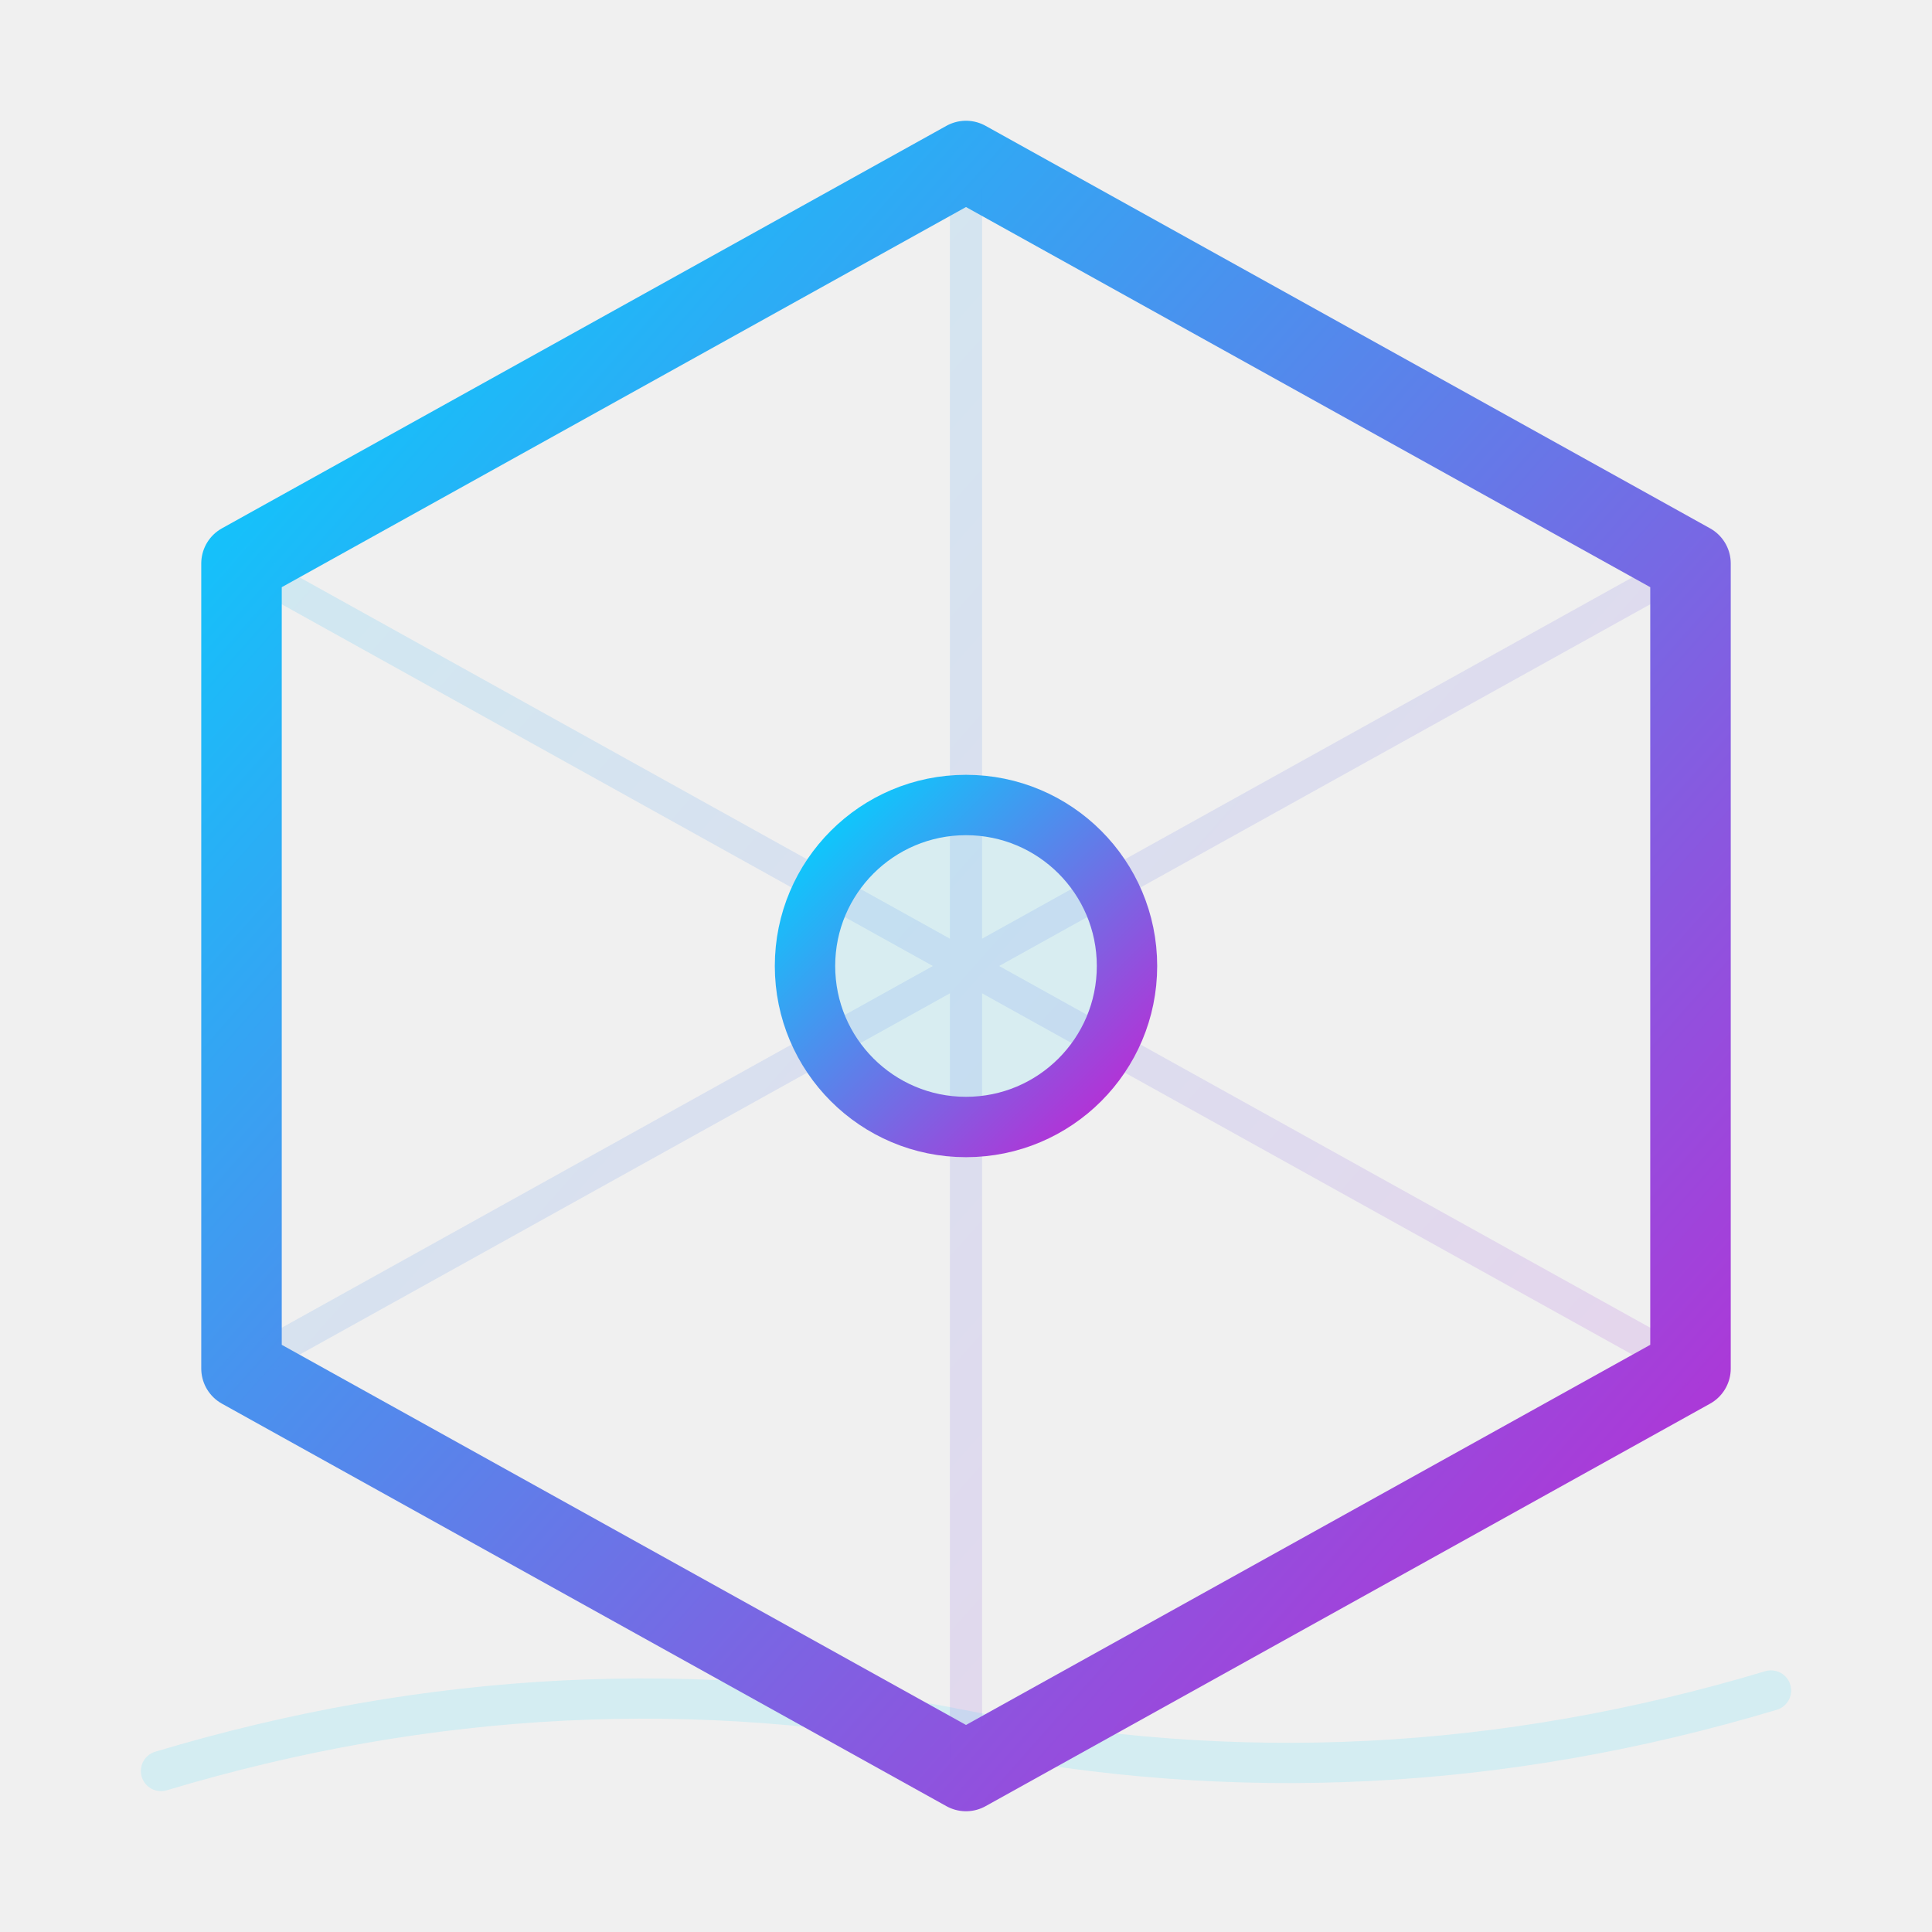
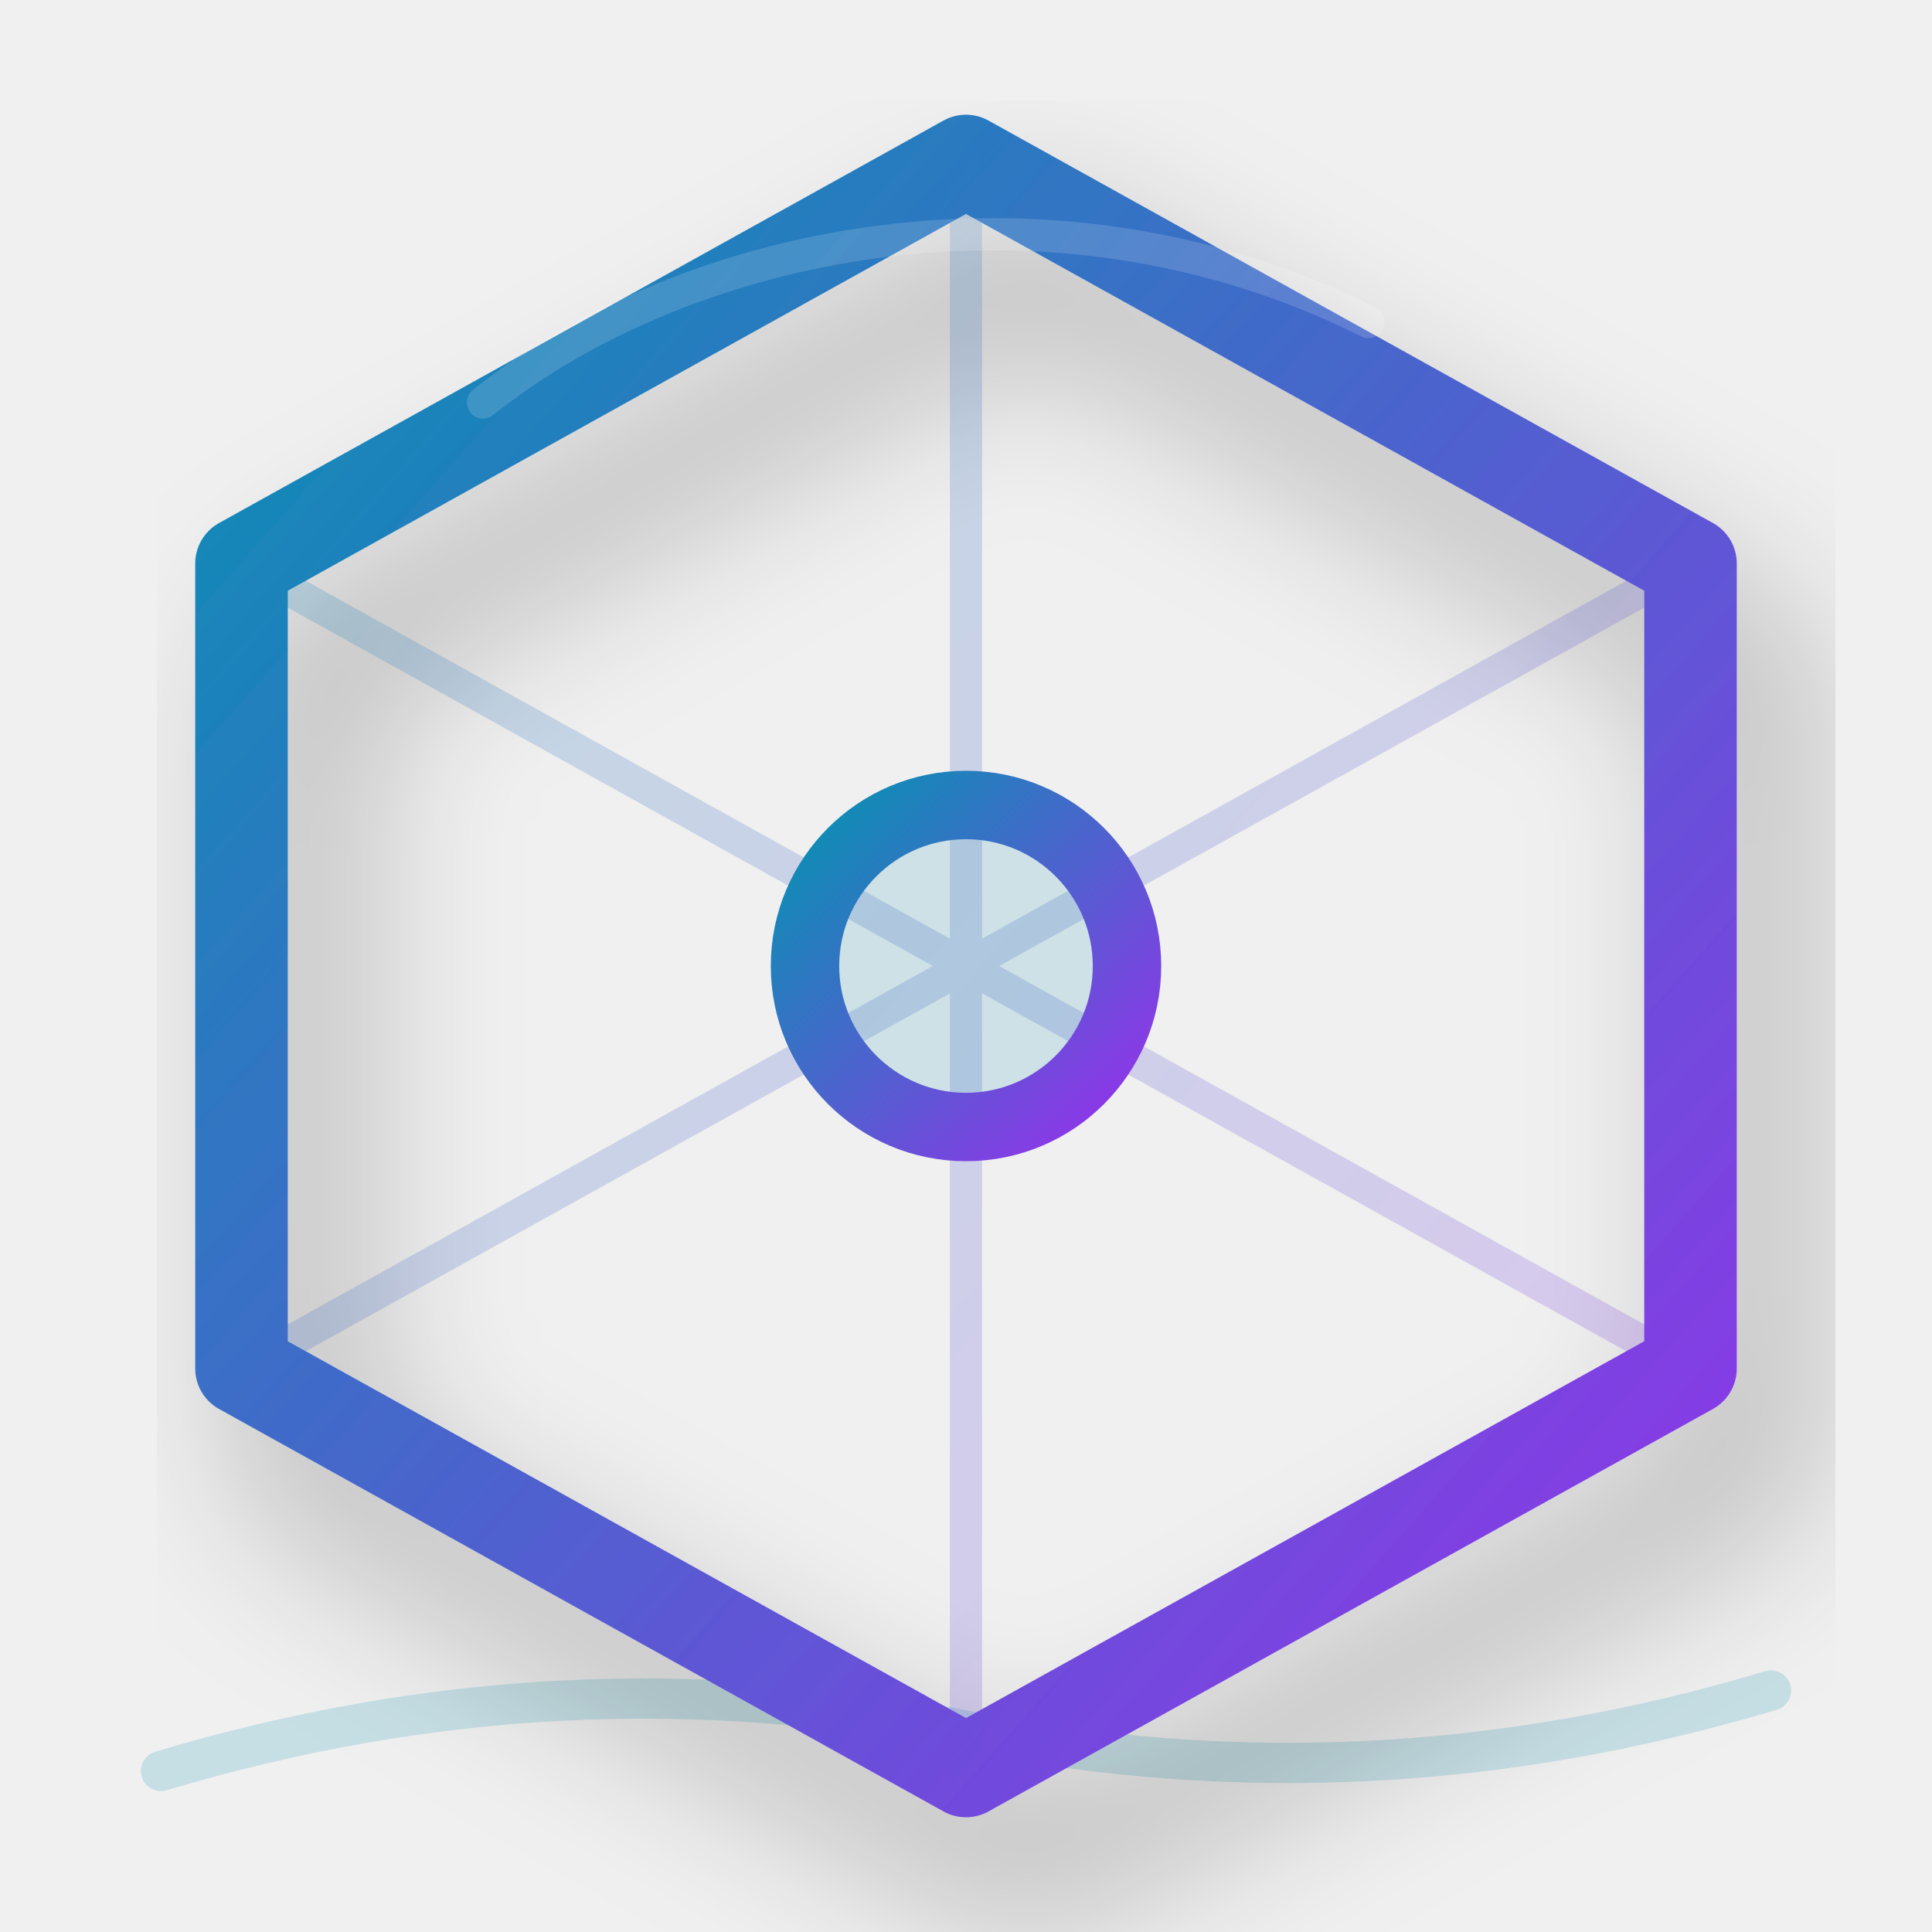
<svg xmlns="http://www.w3.org/2000/svg" viewBox="0 0 48 48" fill="none" stroke-linecap="round" stroke-linejoin="round">
  <defs>
    <linearGradient id="am" x1="0%" y1="0%" x2="100%" y2="100%">
-       <stop offset="0%" stop-color="#00d4ff" />
-       <stop offset="100%" stop-color="#c026d3" />
+       <stop offset="0%" stop-color="#0891b2" />
+       <stop offset="100%" stop-color="#9333ea" />
    </linearGradient>
+     <filter id="s3d_ai_model">
+       <feDropShadow dx="1.5" dy="2.5" stdDeviation="2" flood-opacity=".3" />
+     </filter>
  </defs>
-   <path d="M4 44 Q14 41 24 43 Q34 45 44 42" stroke="#00d4ff" stroke-width="1" fill="none" opacity="0.12" stroke-linecap="round" />
-   <path d="M24 4l18 10v20l-18 10L6 34V14z" stroke="url(#am)" stroke-width="2" fill="none" />
-   <path d="M24 4v40M6 14l18 10 18-10M6 34l18-10 18 10" stroke="url(#am)" stroke-width="0.8" opacity=".15" />
-   <circle cx="24" cy="24" r="4" stroke="url(#am)" stroke-width="1.5" fill="#00d4ff" fill-opacity=".1" />
+   <path d="M4 44 Q14 41 24 43 Q34 45 44 42" stroke="#0891b2" stroke-width="1" fill="none" opacity="0.18" stroke-linecap="round" />
+   <path d="M24 4l18 10v20l-18 10L6 34V14z" stroke="url(#am)" stroke-width="2.3" fill="none" filter="url(#s3d_ai_model)" />
+   <path d="M24 4v40M6 14l18 10 18-10M6 34l18-10 18 10" stroke="url(#am)" stroke-width="0.8" opacity="0.22" />
+   <circle cx="24" cy="24" r="4" stroke="url(#am)" stroke-width="1.7" fill="#0891b2" fill-opacity="0.15" />
+   <path d="M12 10c5-4 14-6 22-2" stroke="white" stroke-width="0.8" opacity=".15" fill="none" />
</svg>
